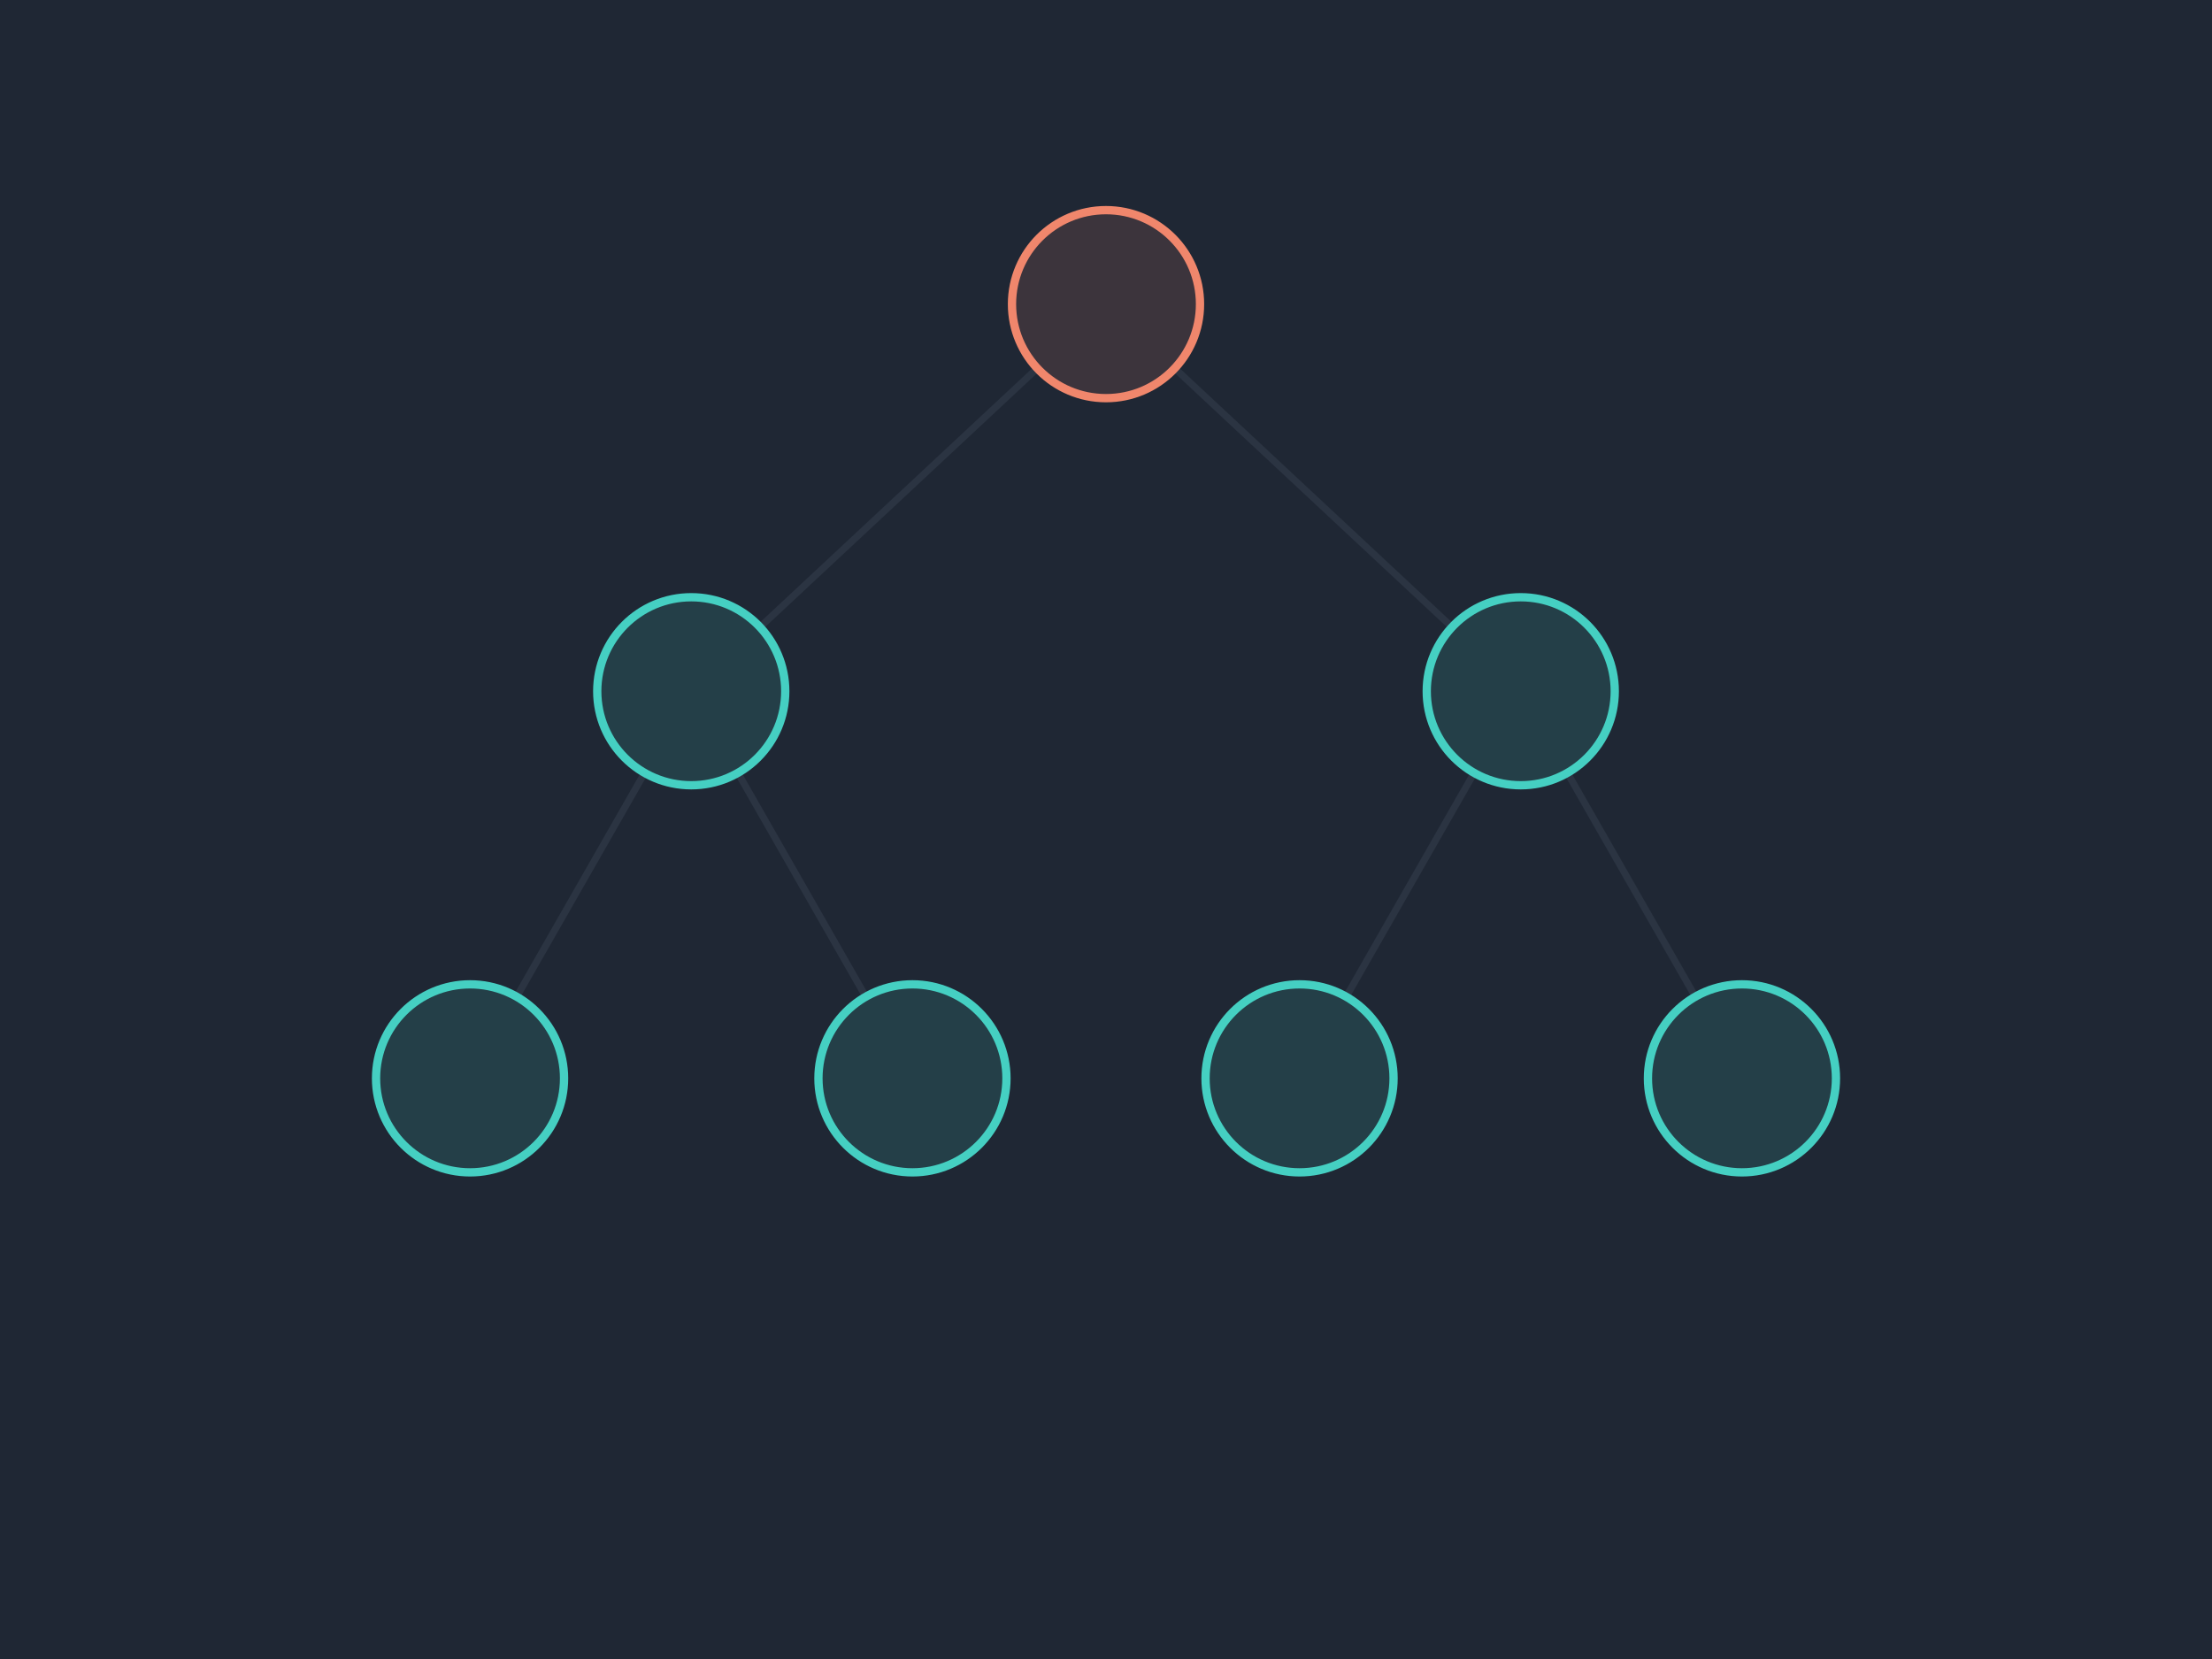
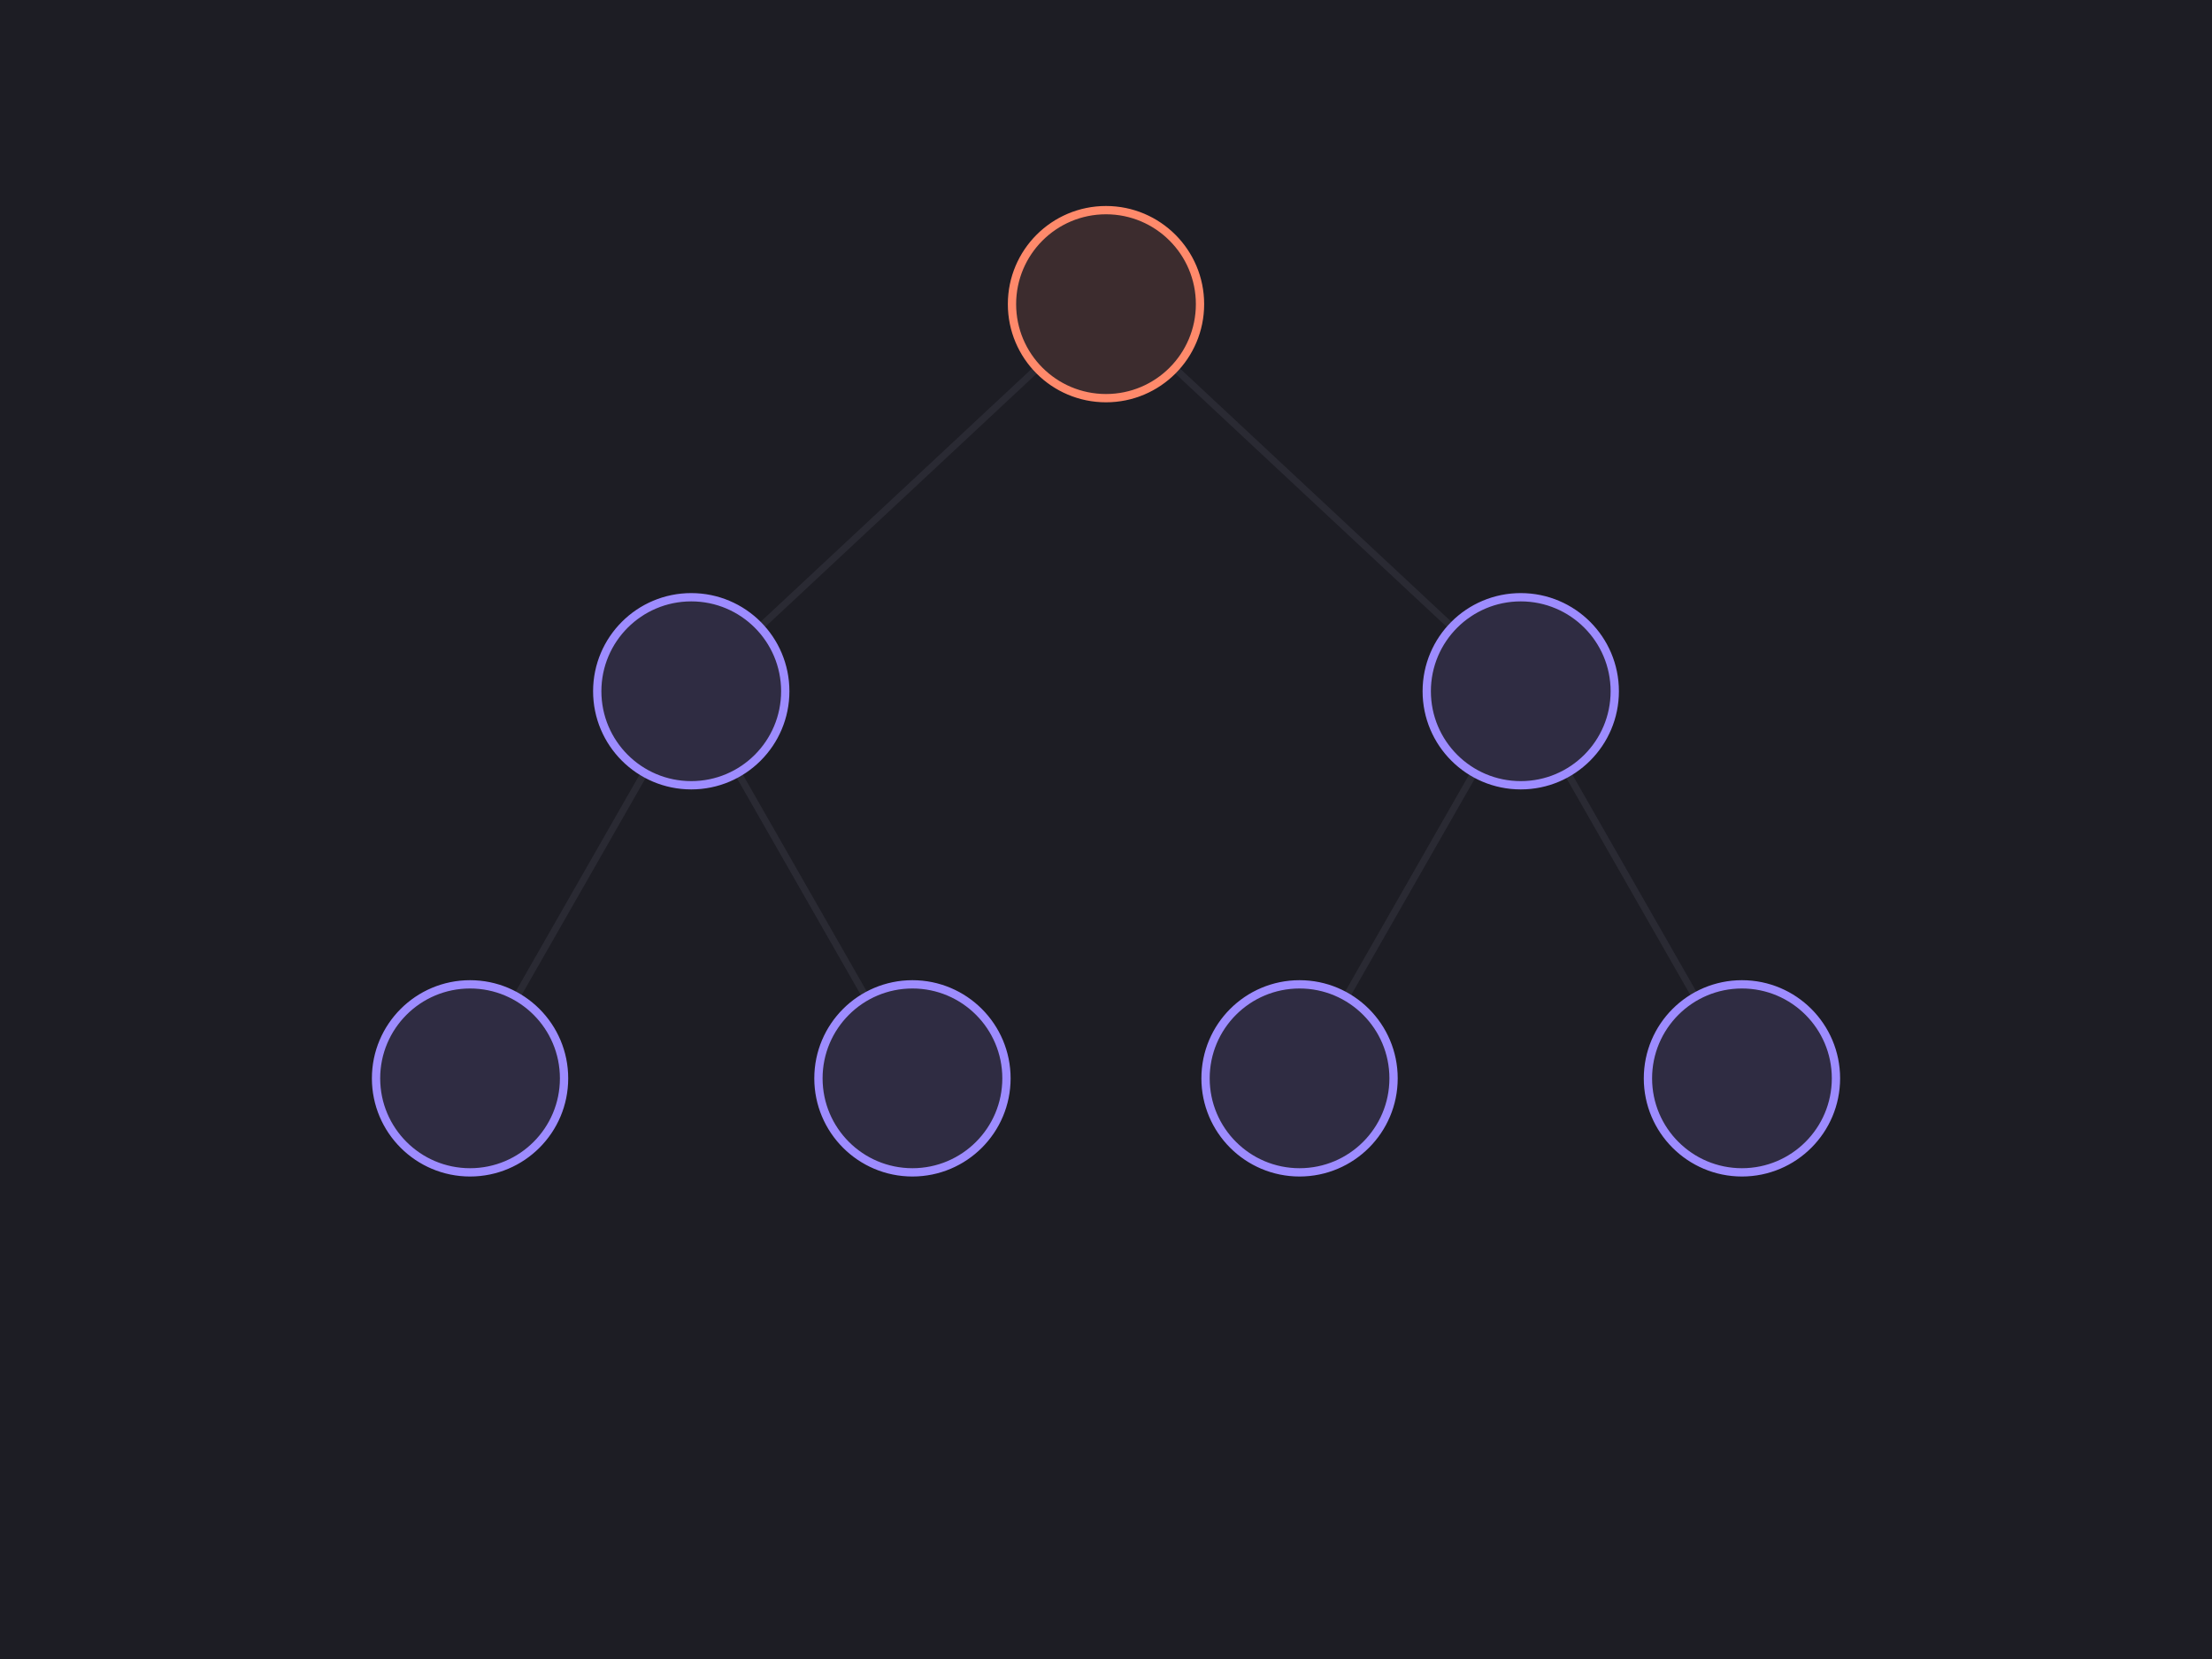
<svg xmlns="http://www.w3.org/2000/svg" viewBox="0 0 800 600" width="800" height="600">
-   <rect width="800" height="600" fill="#1F2734" />
-   <line x1="400" y1="110" x2="250" y2="250" stroke="#2B3442" stroke-width="2.5" />
-   <line x1="400" y1="110" x2="550" y2="250" stroke="#2B3442" stroke-width="2.5" />
-   <line x1="250" y1="250" x2="170" y2="390" stroke="#2B3442" stroke-width="2.5" />
-   <line x1="250" y1="250" x2="330" y2="390" stroke="#2B3442" stroke-width="2.5" />
-   <line x1="550" y1="250" x2="470" y2="390" stroke="#2B3442" stroke-width="2.5" />
-   <line x1="550" y1="250" x2="630" y2="390" stroke="#2B3442" stroke-width="2.5" />
-   <circle cx="400" cy="110" r="34" fill="#1F2734" stroke="#F0876C" stroke-width="3" />
-   <circle cx="400" cy="110" r="34" fill="#F0876C" fill-opacity=".14" />
-   <circle cx="250" cy="250" r="34" fill="#1F2734" stroke="#45CFC2" stroke-width="3" />
-   <circle cx="250" cy="250" r="34" fill="#45CFC2" fill-opacity=".14" />
-   <circle cx="550" cy="250" r="34" fill="#1F2734" stroke="#45CFC2" stroke-width="3" />
-   <circle cx="550" cy="250" r="34" fill="#45CFC2" fill-opacity=".14" />
-   <circle cx="170" cy="390" r="34" fill="#1F2734" stroke="#45CFC2" stroke-width="3" />
-   <circle cx="170" cy="390" r="34" fill="#45CFC2" fill-opacity=".14" />
-   <circle cx="330" cy="390" r="34" fill="#1F2734" stroke="#45CFC2" stroke-width="3" />
-   <circle cx="330" cy="390" r="34" fill="#45CFC2" fill-opacity=".14" />
-   <circle cx="470" cy="390" r="34" fill="#1F2734" stroke="#45CFC2" stroke-width="3" />
-   <circle cx="470" cy="390" r="34" fill="#45CFC2" fill-opacity=".14" />
-   <circle cx="630" cy="390" r="34" fill="#1F2734" stroke="#45CFC2" stroke-width="3" />
-   <circle cx="630" cy="390" r="34" fill="#45CFC2" fill-opacity=".14" />
+   <rect width="800" height="600" fill="#1D1D24" />
+   <line x1="400" y1="110" x2="250" y2="250" stroke="#2A2A33" stroke-width="2.5" />
+   <line x1="400" y1="110" x2="550" y2="250" stroke="#2A2A33" stroke-width="2.5" />
+   <line x1="250" y1="250" x2="170" y2="390" stroke="#2A2A33" stroke-width="2.5" />
+   <line x1="250" y1="250" x2="330" y2="390" stroke="#2A2A33" stroke-width="2.5" />
+   <line x1="550" y1="250" x2="470" y2="390" stroke="#2A2A33" stroke-width="2.5" />
+   <line x1="550" y1="250" x2="630" y2="390" stroke="#2A2A33" stroke-width="2.5" />
+   <circle cx="400" cy="110" r="34" fill="#1D1D24" stroke="#FF8A6B" stroke-width="3" />
+   <circle cx="400" cy="110" r="34" fill="#FF8A6B" fill-opacity=".14" />
+   <circle cx="250" cy="250" r="34" fill="#1D1D24" stroke="#9D8CFF" stroke-width="3" />
+   <circle cx="250" cy="250" r="34" fill="#9D8CFF" fill-opacity=".14" />
+   <circle cx="550" cy="250" r="34" fill="#1D1D24" stroke="#9D8CFF" stroke-width="3" />
+   <circle cx="550" cy="250" r="34" fill="#9D8CFF" fill-opacity=".14" />
+   <circle cx="170" cy="390" r="34" fill="#1D1D24" stroke="#9D8CFF" stroke-width="3" />
+   <circle cx="170" cy="390" r="34" fill="#9D8CFF" fill-opacity=".14" />
+   <circle cx="330" cy="390" r="34" fill="#1D1D24" stroke="#9D8CFF" stroke-width="3" />
+   <circle cx="330" cy="390" r="34" fill="#9D8CFF" fill-opacity=".14" />
+   <circle cx="470" cy="390" r="34" fill="#1D1D24" stroke="#9D8CFF" stroke-width="3" />
+   <circle cx="470" cy="390" r="34" fill="#9D8CFF" fill-opacity=".14" />
+   <circle cx="630" cy="390" r="34" fill="#1D1D24" stroke="#9D8CFF" stroke-width="3" />
+   <circle cx="630" cy="390" r="34" fill="#9D8CFF" fill-opacity=".14" />
</svg>
